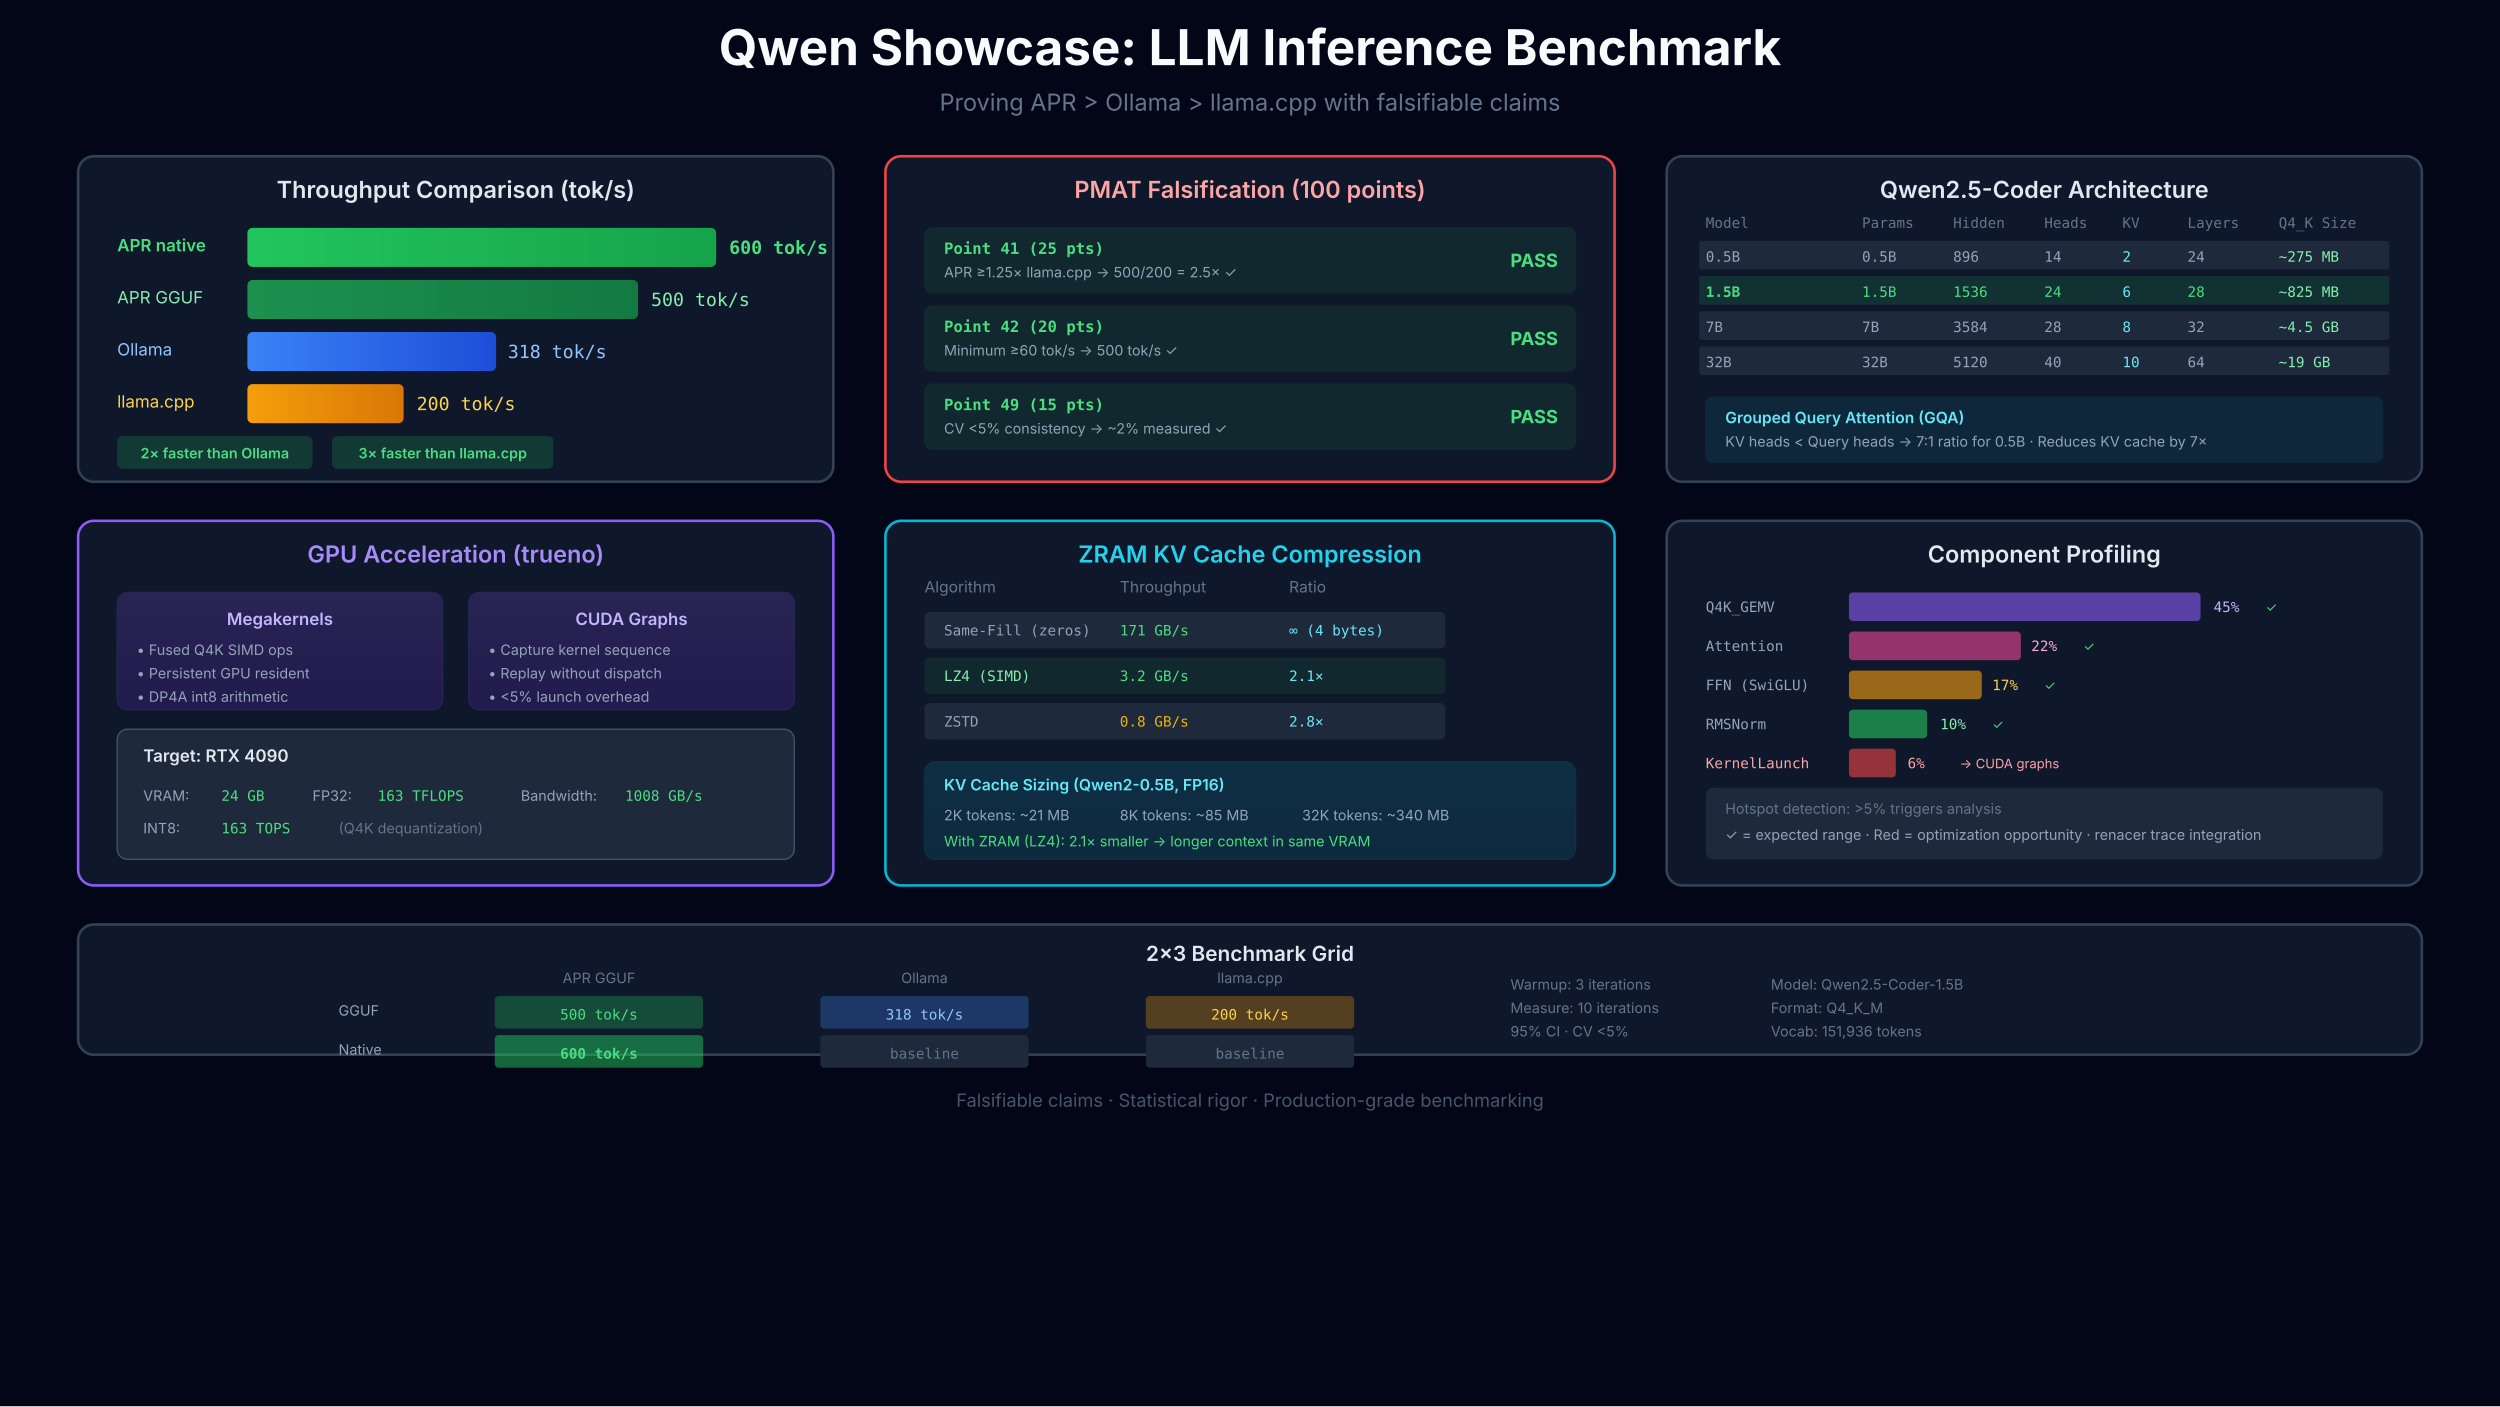
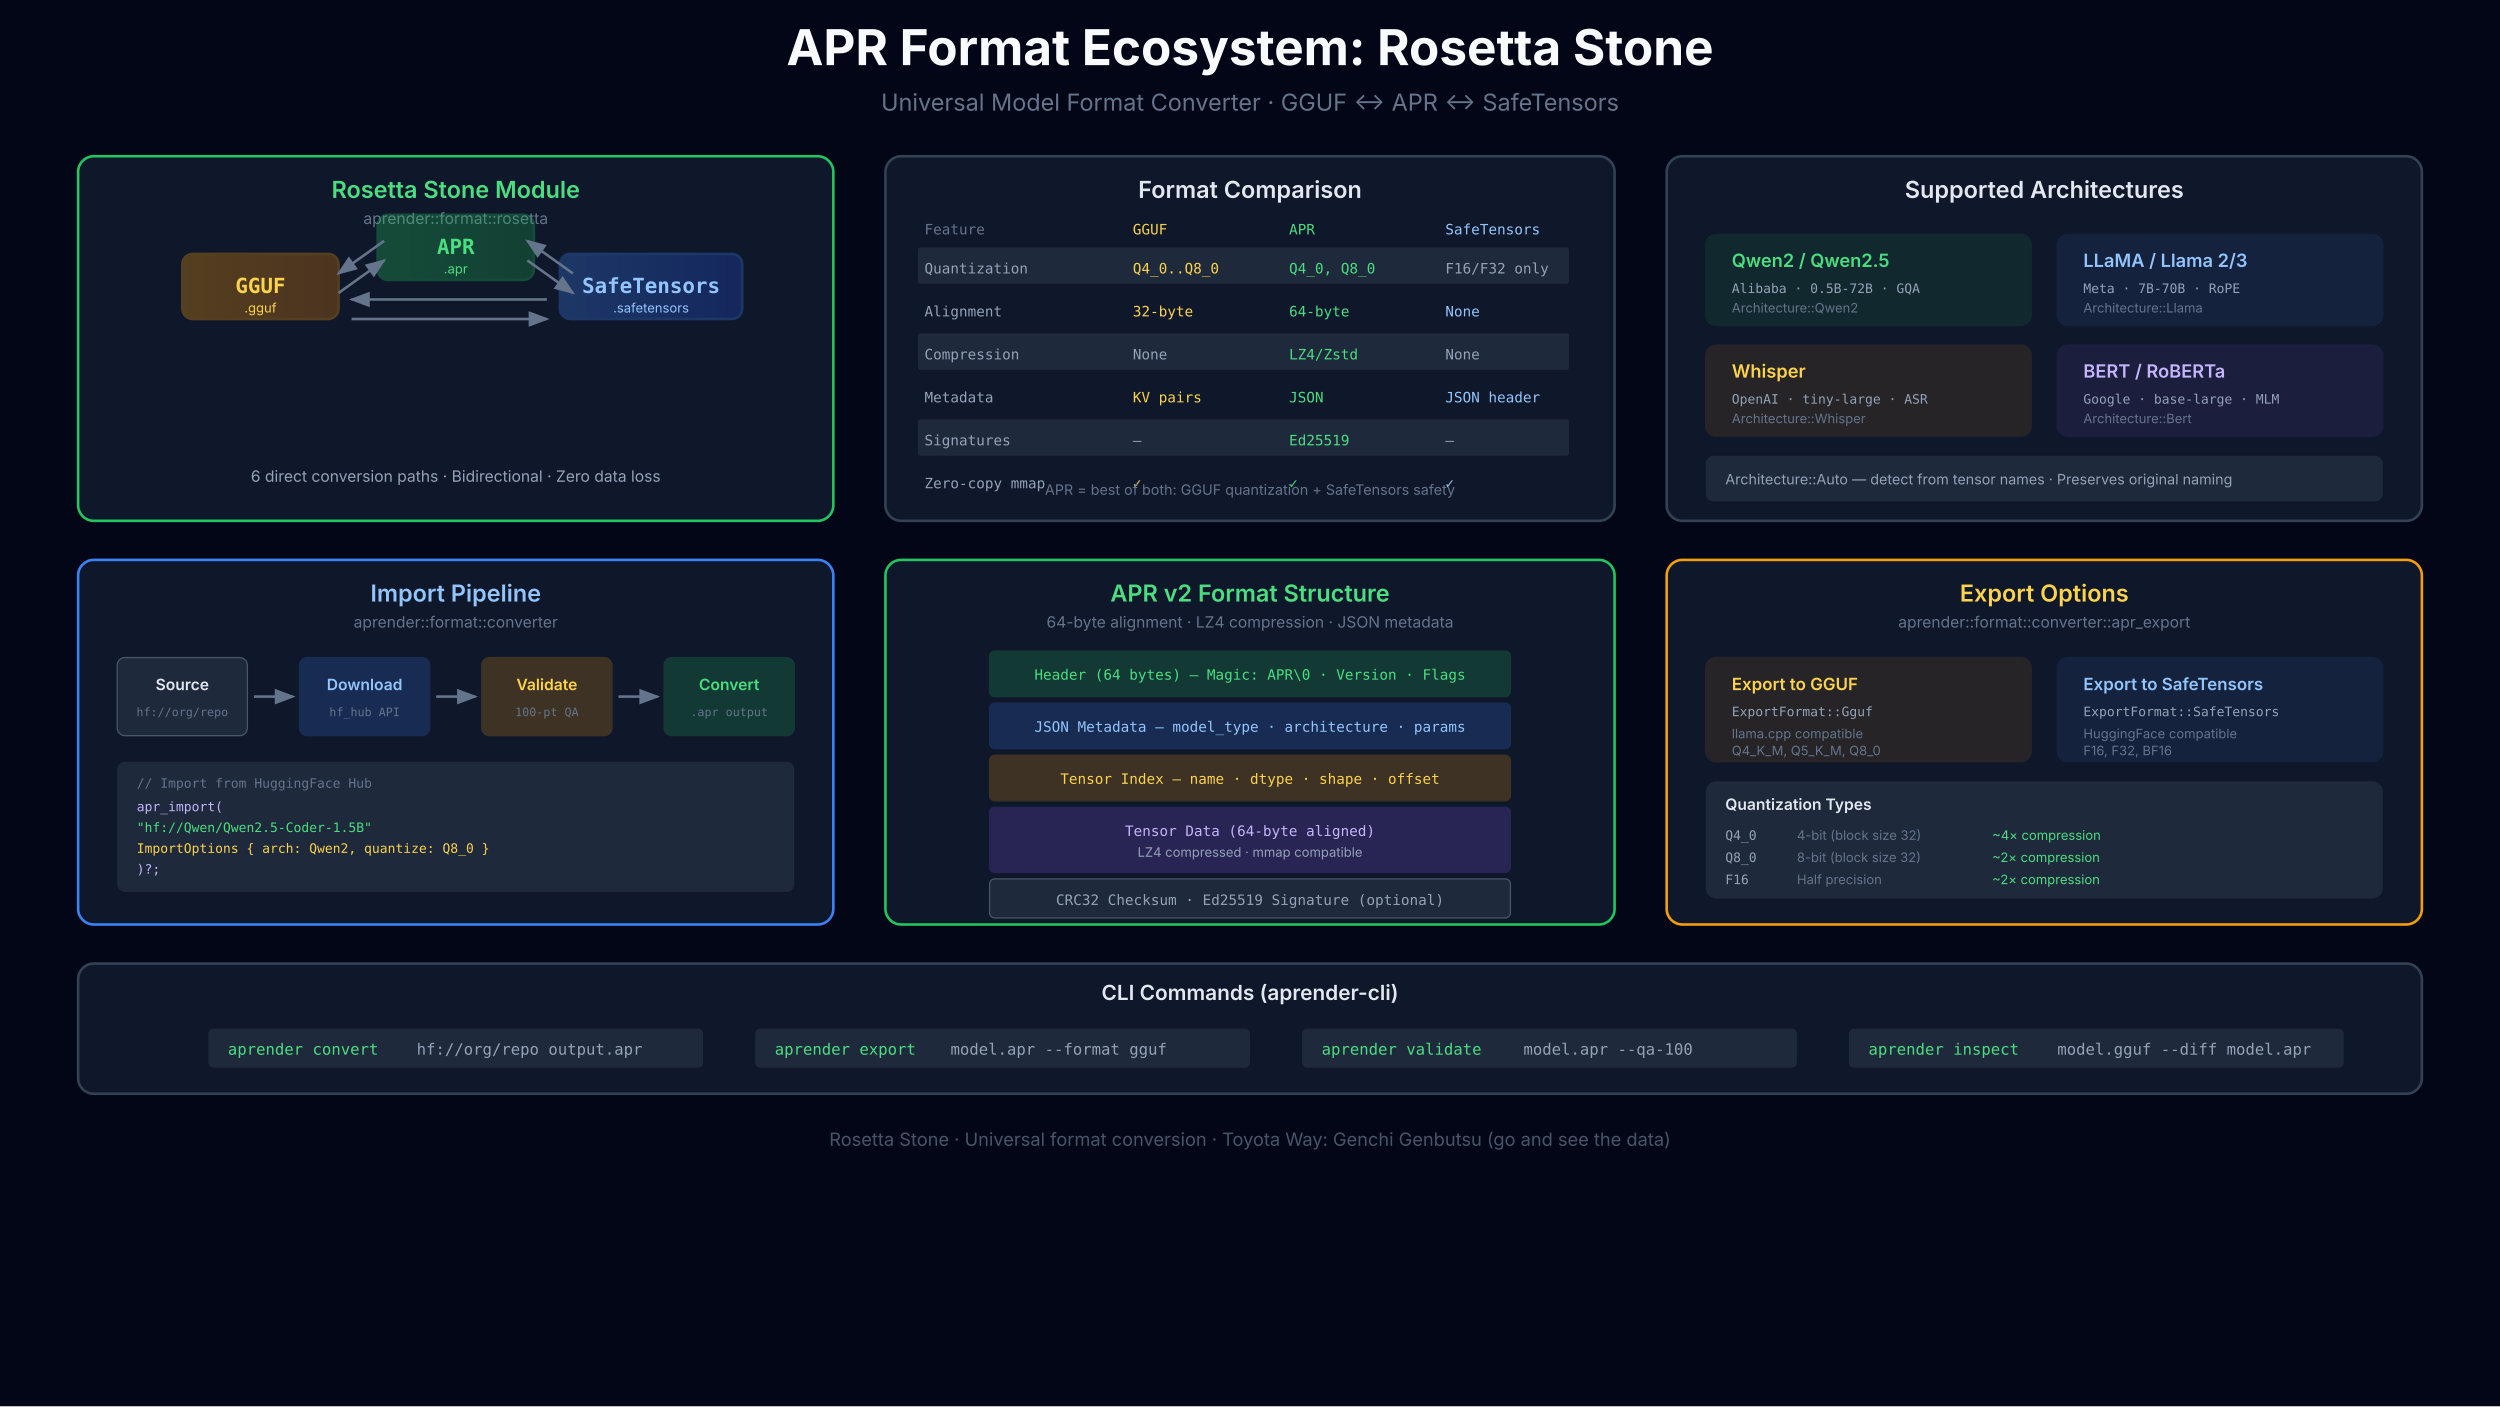
<svg xmlns="http://www.w3.org/2000/svg" viewBox="0 0 1920 1080">
  <defs>
    <linearGradient id="aprGrad" x1="0%" y1="0%" x2="100%" y2="0%">
      <stop offset="0%" stop-color="#22c55e" />
      <stop offset="100%" stop-color="#16a34a" />
    </linearGradient>
-     <linearGradient id="ollamaGrad" x1="0%" y1="0%" x2="100%" y2="0%">
-       <stop offset="0%" stop-color="#3b82f6" />
-       <stop offset="100%" stop-color="#1d4ed8" />
-     </linearGradient>
-     <linearGradient id="llamaGrad" x1="0%" y1="0%" x2="100%" y2="0%">
+     <linearGradient id="ggufGrad" x1="0%" y1="0%" x2="100%" y2="0%">
      <stop offset="0%" stop-color="#f59e0b" />
      <stop offset="100%" stop-color="#d97706" />
    </linearGradient>
-     <linearGradient id="gpuGrad" x1="0%" y1="0%" x2="0%" y2="100%">
-       <stop offset="0%" stop-color="#8b5cf6" />
-       <stop offset="100%" stop-color="#6d28d9" />
-     </linearGradient>
-     <linearGradient id="zramGrad" x1="0%" y1="0%" x2="0%" y2="100%">
-       <stop offset="0%" stop-color="#06b6d4" />
-       <stop offset="100%" stop-color="#0891b2" />
+     <linearGradient id="stGrad" x1="0%" y1="0%" x2="100%" y2="0%">
+       <stop offset="0%" stop-color="#3b82f6" />
+       <stop offset="100%" stop-color="#1d4ed8" />
    </linearGradient>
    <marker id="arr" markerWidth="8" markerHeight="8" refX="7" refY="3" orient="auto">
      <path d="M0,0 L0,6 L8,3 z" fill="#64748b" />
    </marker>
+     <marker id="arrGreen" markerWidth="8" markerHeight="8" refX="7" refY="3" orient="auto">
+       <path d="M0,0 L0,6 L8,3 z" fill="#22c55e" />
+     </marker>
  </defs>
  <rect width="1920" height="1080" fill="#020617" />
-   <text x="960" y="50" text-anchor="middle" fill="#f8fafc" font-family="Inter, system-ui, sans-serif" font-size="38" font-weight="700">Qwen Showcase: LLM Inference Benchmark</text>
-   <text x="960" y="85" text-anchor="middle" fill="#64748b" font-family="Inter, system-ui, sans-serif" font-size="18">Proving APR &gt; Ollama &gt; llama.cpp with falsifiable claims</text>
+   <text x="960" y="50" text-anchor="middle" fill="#f8fafc" font-family="Inter, system-ui, sans-serif" font-size="38" font-weight="700">APR Format Ecosystem: Rosetta Stone</text>
+   <text x="960" y="85" text-anchor="middle" fill="#64748b" font-family="Inter, system-ui, sans-serif" font-size="18">Universal Model Format Converter · GGUF ↔ APR ↔ SafeTensors</text>
  <g transform="translate(60, 120)">
-     <rect x="0" y="0" width="580" height="250" rx="12" fill="#0f172a" stroke="#334155" stroke-width="2" />
-     <text x="290" y="32" text-anchor="middle" fill="#e2e8f0" font-family="Inter, system-ui, sans-serif" font-size="18" font-weight="600">Throughput Comparison (tok/s)</text>
-     <g transform="translate(30, 55)">
-       <text x="0" y="18" fill="#4ade80" font-family="Inter, system-ui, sans-serif" font-size="13" font-weight="600">APR native</text>
-       <rect x="100" y="0" width="360" height="30" rx="4" fill="url(#aprGrad)" />
-       <text x="470" y="20" fill="#4ade80" font-family="JetBrains Mono, monospace" font-size="14" font-weight="700">600 tok/s</text>
-     </g>
-     <g transform="translate(30, 95)">
-       <text x="0" y="18" fill="#86efac" font-family="Inter, system-ui, sans-serif" font-size="13">APR GGUF</text>
-       <rect x="100" y="0" width="300" height="30" rx="4" fill="url(#aprGrad)" opacity="0.7" />
-       <text x="410" y="20" fill="#86efac" font-family="JetBrains Mono, monospace" font-size="14">500 tok/s</text>
-     </g>
-     <g transform="translate(30, 135)">
-       <text x="0" y="18" fill="#93c5fd" font-family="Inter, system-ui, sans-serif" font-size="13">Ollama</text>
-       <rect x="100" y="0" width="191" height="30" rx="4" fill="url(#ollamaGrad)" />
-       <text x="300" y="20" fill="#93c5fd" font-family="JetBrains Mono, monospace" font-size="14">318 tok/s</text>
-     </g>
-     <g transform="translate(30, 175)">
-       <text x="0" y="18" fill="#fcd34d" font-family="Inter, system-ui, sans-serif" font-size="13">llama.cpp</text>
-       <rect x="100" y="0" width="120" height="30" rx="4" fill="url(#llamaGrad)" />
-       <text x="230" y="20" fill="#fcd34d" font-family="JetBrains Mono, monospace" font-size="14">200 tok/s</text>
-     </g>
-     <g transform="translate(30, 215)">
-       <rect x="0" y="0" width="150" height="25" rx="4" fill="#22c55e" opacity="0.2" />
-       <text x="75" y="17" text-anchor="middle" fill="#4ade80" font-family="Inter, system-ui, sans-serif" font-size="11" font-weight="600">2× faster than Ollama</text>
-       <rect x="165" y="0" width="170" height="25" rx="4" fill="#22c55e" opacity="0.2" />
-       <text x="250" y="17" text-anchor="middle" fill="#4ade80" font-family="Inter, system-ui, sans-serif" font-size="11" font-weight="600">3× faster than llama.cpp</text>
-     </g>
+     <rect x="0" y="0" width="580" height="280" rx="12" fill="#0f172a" stroke="#22c55e" stroke-width="2" />
+     <text x="290" y="32" text-anchor="middle" fill="#4ade80" font-family="Inter, system-ui, sans-serif" font-size="18" font-weight="600">Rosetta Stone Module</text>
+     <text x="290" y="52" text-anchor="middle" fill="#64748b" font-family="Inter, system-ui, sans-serif" font-size="12">aprender::format::rosetta</text>
+     <g transform="translate(290, 160)">
+       <g transform="translate(-150, -60)">
+         <rect x="-60" y="-25" width="120" height="50" rx="8" fill="url(#ggufGrad)" opacity="0.3" stroke="#f59e0b" stroke-width="2" />
+         <text x="0" y="5" text-anchor="middle" fill="#fcd34d" font-family="JetBrains Mono, monospace" font-size="16" font-weight="700">GGUF</text>
+         <text x="0" y="20" text-anchor="middle" fill="#fcd34d" font-family="Inter, system-ui, sans-serif" font-size="10">.gguf</text>
+       </g>
+       <g transform="translate(0, -90)">
+         <rect x="-60" y="-25" width="120" height="50" rx="8" fill="url(#aprGrad)" opacity="0.3" stroke="#22c55e" stroke-width="2" />
+         <text x="0" y="5" text-anchor="middle" fill="#4ade80" font-family="JetBrains Mono, monospace" font-size="16" font-weight="700">APR</text>
+         <text x="0" y="20" text-anchor="middle" fill="#4ade80" font-family="Inter, system-ui, sans-serif" font-size="10">.apr</text>
+       </g>
+       <g transform="translate(150, -60)">
+         <rect x="-70" y="-25" width="140" height="50" rx="8" fill="url(#stGrad)" opacity="0.3" stroke="#3b82f6" stroke-width="2" />
+         <text x="0" y="5" text-anchor="middle" fill="#93c5fd" font-family="JetBrains Mono, monospace" font-size="16" font-weight="700">SafeTensors</text>
+         <text x="0" y="20" text-anchor="middle" fill="#93c5fd" font-family="Inter, system-ui, sans-serif" font-size="10">.safetensors</text>
+       </g>
+       <line x1="-90" y1="-55" x2="-55" y2="-80" stroke="#64748b" stroke-width="2" marker-end="url(#arr)" />
+       <line x1="-55" y1="-95" x2="-90" y2="-70" stroke="#64748b" stroke-width="2" marker-end="url(#arr)" />
+       <line x1="55" y1="-80" x2="90" y2="-55" stroke="#64748b" stroke-width="2" marker-end="url(#arr)" />
+       <line x1="90" y1="-70" x2="55" y2="-95" stroke="#64748b" stroke-width="2" marker-end="url(#arr)" />
+       <line x1="-80" y1="-35" x2="70" y2="-35" stroke="#64748b" stroke-width="2" marker-end="url(#arr)" />
+       <line x1="70" y1="-50" x2="-80" y2="-50" stroke="#64748b" stroke-width="2" marker-end="url(#arr)" />
+     </g>
+     <text x="290" y="250" text-anchor="middle" fill="#94a3b8" font-family="Inter, system-ui, sans-serif" font-size="12">6 direct conversion paths · Bidirectional · Zero data loss</text>
  </g>
  <g transform="translate(680, 120)">
-     <rect x="0" y="0" width="560" height="250" rx="12" fill="#0f172a" stroke="#ef4444" stroke-width="2" />
-     <text x="280" y="32" text-anchor="middle" fill="#fca5a5" font-family="Inter, system-ui, sans-serif" font-size="18" font-weight="600">PMAT Falsification (100 points)</text>
-     <g transform="translate(30, 55)">
-       <rect x="0" y="0" width="500" height="50" rx="6" fill="#22c55e" opacity="0.1" stroke="#22c55e" stroke-width="1" />
-       <text x="15" y="20" fill="#4ade80" font-family="JetBrains Mono, monospace" font-size="12" font-weight="700">Point 41 (25 pts)</text>
-       <text x="15" y="38" fill="#94a3b8" font-family="Inter, system-ui, sans-serif" font-size="11">APR ≥1.25× llama.cpp → 500/200 = 2.5× ✓</text>
-       <text x="450" y="30" fill="#4ade80" font-family="Inter, system-ui, sans-serif" font-size="14" font-weight="700">PASS</text>
-     </g>
-     <g transform="translate(30, 115)">
-       <rect x="0" y="0" width="500" height="50" rx="6" fill="#22c55e" opacity="0.1" stroke="#22c55e" stroke-width="1" />
-       <text x="15" y="20" fill="#4ade80" font-family="JetBrains Mono, monospace" font-size="12" font-weight="700">Point 42 (20 pts)</text>
-       <text x="15" y="38" fill="#94a3b8" font-family="Inter, system-ui, sans-serif" font-size="11">Minimum ≥60 tok/s → 500 tok/s ✓</text>
-       <text x="450" y="30" fill="#4ade80" font-family="Inter, system-ui, sans-serif" font-size="14" font-weight="700">PASS</text>
-     </g>
-     <g transform="translate(30, 175)">
-       <rect x="0" y="0" width="500" height="50" rx="6" fill="#22c55e" opacity="0.1" stroke="#22c55e" stroke-width="1" />
-       <text x="15" y="20" fill="#4ade80" font-family="JetBrains Mono, monospace" font-size="12" font-weight="700">Point 49 (15 pts)</text>
-       <text x="15" y="38" fill="#94a3b8" font-family="Inter, system-ui, sans-serif" font-size="11">CV &lt;5% consistency → ~2% measured ✓</text>
-       <text x="450" y="30" fill="#4ade80" font-family="Inter, system-ui, sans-serif" font-size="14" font-weight="700">PASS</text>
-     </g>
+     <rect x="0" y="0" width="560" height="280" rx="12" fill="#0f172a" stroke="#334155" stroke-width="2" />
+     <text x="280" y="32" text-anchor="middle" fill="#e2e8f0" font-family="Inter, system-ui, sans-serif" font-size="18" font-weight="600">Format Comparison</text>
+     <g transform="translate(30, 60)" font-family="JetBrains Mono, monospace" font-size="11">
+       <text x="0" y="0" fill="#64748b">Feature</text>
+       <text x="160" y="0" fill="#fcd34d">GGUF</text>
+       <text x="280" y="0" fill="#4ade80">APR</text>
+       <text x="400" y="0" fill="#93c5fd">SafeTensors</text>
+       <rect x="-5" y="10" width="500" height="28" rx="2" fill="#1e293b" />
+       <text x="0" y="30" fill="#94a3b8">Quantization</text>
+       <text x="160" y="30" fill="#fcd34d">Q4_0..Q8_0</text>
+       <text x="280" y="30" fill="#4ade80">Q4_0, Q8_0</text>
+       <text x="400" y="30" fill="#94a3b8">F16/F32 only</text>
+       <rect x="-5" y="43" width="500" height="28" rx="2" fill="#0f172a" />
+       <text x="0" y="63" fill="#94a3b8">Alignment</text>
+       <text x="160" y="63" fill="#fcd34d">32-byte</text>
+       <text x="280" y="63" fill="#4ade80">64-byte</text>
+       <text x="400" y="63" fill="#93c5fd">None</text>
+       <rect x="-5" y="76" width="500" height="28" rx="2" fill="#1e293b" />
+       <text x="0" y="96" fill="#94a3b8">Compression</text>
+       <text x="160" y="96" fill="#94a3b8">None</text>
+       <text x="280" y="96" fill="#4ade80">LZ4/Zstd</text>
+       <text x="400" y="96" fill="#94a3b8">None</text>
+       <rect x="-5" y="109" width="500" height="28" rx="2" fill="#0f172a" />
+       <text x="0" y="129" fill="#94a3b8">Metadata</text>
+       <text x="160" y="129" fill="#fcd34d">KV pairs</text>
+       <text x="280" y="129" fill="#4ade80">JSON</text>
+       <text x="400" y="129" fill="#93c5fd">JSON header</text>
+       <rect x="-5" y="142" width="500" height="28" rx="2" fill="#1e293b" />
+       <text x="0" y="162" fill="#94a3b8">Signatures</text>
+       <text x="160" y="162" fill="#94a3b8">—</text>
+       <text x="280" y="162" fill="#4ade80">Ed25519</text>
+       <text x="400" y="162" fill="#94a3b8">—</text>
+       <rect x="-5" y="175" width="500" height="28" rx="2" fill="#0f172a" />
+       <text x="0" y="195" fill="#94a3b8">Zero-copy mmap</text>
+       <text x="160" y="195" fill="#fcd34d">✓</text>
+       <text x="280" y="195" fill="#4ade80">✓</text>
+       <text x="400" y="195" fill="#93c5fd">✓</text>
+     </g>
+     <text x="280" y="260" text-anchor="middle" fill="#64748b" font-family="Inter, system-ui, sans-serif" font-size="11">APR = best of both: GGUF quantization + SafeTensors safety</text>
  </g>
  <g transform="translate(1280, 120)">
-     <rect x="0" y="0" width="580" height="250" rx="12" fill="#0f172a" stroke="#334155" stroke-width="2" />
-     <text x="290" y="32" text-anchor="middle" fill="#e2e8f0" font-family="Inter, system-ui, sans-serif" font-size="18" font-weight="600">Qwen2.5-Coder Architecture</text>
-     <g transform="translate(30, 55)" font-family="JetBrains Mono, monospace" font-size="11">
-       <text x="0" y="0" fill="#64748b">Model</text>
-       <text x="120" y="0" fill="#64748b">Params</text>
-       <text x="190" y="0" fill="#64748b">Hidden</text>
-       <text x="260" y="0" fill="#64748b">Heads</text>
-       <text x="320" y="0" fill="#64748b">KV</text>
-       <text x="370" y="0" fill="#64748b">Layers</text>
-       <text x="440" y="0" fill="#64748b">Q4_K Size</text>
-       <rect x="-5" y="10" width="530" height="22" rx="2" fill="#1e293b" />
-       <text x="0" y="26" fill="#94a3b8">0.5B</text>
-       <text x="120" y="26" fill="#94a3b8">0.5B</text>
-       <text x="190" y="26" fill="#94a3b8">896</text>
-       <text x="260" y="26" fill="#94a3b8">14</text>
-       <text x="320" y="26" fill="#67e8f9">2</text>
-       <text x="370" y="26" fill="#94a3b8">24</text>
-       <text x="440" y="26" fill="#86efac">~275 MB</text>
-       <rect x="-5" y="37" width="530" height="22" rx="2" fill="#22c55e" opacity="0.15" />
-       <text x="0" y="53" fill="#4ade80" font-weight="700">1.5B</text>
-       <text x="120" y="53" fill="#4ade80">1.5B</text>
-       <text x="190" y="53" fill="#4ade80">1536</text>
-       <text x="260" y="53" fill="#4ade80">24</text>
-       <text x="320" y="53" fill="#67e8f9">6</text>
-       <text x="370" y="53" fill="#4ade80">28</text>
-       <text x="440" y="53" fill="#86efac">~825 MB</text>
-       <rect x="-5" y="64" width="530" height="22" rx="2" fill="#1e293b" />
-       <text x="0" y="80" fill="#94a3b8">7B</text>
-       <text x="120" y="80" fill="#94a3b8">7B</text>
-       <text x="190" y="80" fill="#94a3b8">3584</text>
-       <text x="260" y="80" fill="#94a3b8">28</text>
-       <text x="320" y="80" fill="#67e8f9">8</text>
-       <text x="370" y="80" fill="#94a3b8">32</text>
-       <text x="440" y="80" fill="#86efac">~4.5 GB</text>
-       <rect x="-5" y="91" width="530" height="22" rx="2" fill="#1e293b" />
-       <text x="0" y="107" fill="#94a3b8">32B</text>
-       <text x="120" y="107" fill="#94a3b8">32B</text>
-       <text x="190" y="107" fill="#94a3b8">5120</text>
-       <text x="260" y="107" fill="#94a3b8">40</text>
-       <text x="320" y="107" fill="#67e8f9">10</text>
-       <text x="370" y="107" fill="#94a3b8">64</text>
-       <text x="440" y="107" fill="#86efac">~19 GB</text>
-     </g>
-     <g transform="translate(30, 185)">
-       <rect x="0" y="0" width="520" height="50" rx="6" fill="#06b6d4" opacity="0.1" stroke="#06b6d4" stroke-width="1" />
-       <text x="15" y="20" fill="#67e8f9" font-family="Inter, system-ui, sans-serif" font-size="12" font-weight="600">Grouped Query Attention (GQA)</text>
-       <text x="15" y="38" fill="#94a3b8" font-family="Inter, system-ui, sans-serif" font-size="11">KV heads &lt; Query heads → 7:1 ratio for 0.5B · Reduces KV cache by 7×</text>
-     </g>
-   </g>
-   <g transform="translate(60, 400)">
-     <rect x="0" y="0" width="580" height="280" rx="12" fill="#0f172a" stroke="#8b5cf6" stroke-width="2" />
-     <text x="290" y="32" text-anchor="middle" fill="#a78bfa" font-family="Inter, system-ui, sans-serif" font-size="18" font-weight="600">GPU Acceleration (trueno)</text>
-     <g transform="translate(30, 55)">
-       <rect x="0" y="0" width="250" height="90" rx="8" fill="url(#gpuGrad)" opacity="0.2" stroke="#8b5cf6" stroke-width="1" />
-       <text x="125" y="25" text-anchor="middle" fill="#c4b5fd" font-family="Inter, system-ui, sans-serif" font-size="13" font-weight="600">Megakernels</text>
-       <text x="15" y="48" fill="#94a3b8" font-family="Inter, system-ui, sans-serif" font-size="11">• Fused Q4K SIMD ops</text>
-       <text x="15" y="66" fill="#94a3b8" font-family="Inter, system-ui, sans-serif" font-size="11">• Persistent GPU resident</text>
-       <text x="15" y="84" fill="#94a3b8" font-family="Inter, system-ui, sans-serif" font-size="11">• DP4A int8 arithmetic</text>
-     </g>
-     <g transform="translate(300, 55)">
-       <rect x="0" y="0" width="250" height="90" rx="8" fill="url(#gpuGrad)" opacity="0.2" stroke="#8b5cf6" stroke-width="1" />
-       <text x="125" y="25" text-anchor="middle" fill="#c4b5fd" font-family="Inter, system-ui, sans-serif" font-size="13" font-weight="600">CUDA Graphs</text>
-       <text x="15" y="48" fill="#94a3b8" font-family="Inter, system-ui, sans-serif" font-size="11">• Capture kernel sequence</text>
-       <text x="15" y="66" fill="#94a3b8" font-family="Inter, system-ui, sans-serif" font-size="11">• Replay without dispatch</text>
-       <text x="15" y="84" fill="#94a3b8" font-family="Inter, system-ui, sans-serif" font-size="11">• &lt;5% launch overhead</text>
-     </g>
-     <g transform="translate(30, 160)">
-       <rect x="0" y="0" width="520" height="100" rx="8" fill="#1e293b" stroke="#475569" stroke-width="1" />
-       <text x="20" y="25" fill="#e2e8f0" font-family="Inter, system-ui, sans-serif" font-size="13" font-weight="600">Target: RTX 4090</text>
-       <g transform="translate(20, 40)" font-family="Inter, system-ui, sans-serif" font-size="11">
-         <text x="0" y="15" fill="#94a3b8">VRAM:</text>
-         <text x="60" y="15" fill="#4ade80" font-family="JetBrains Mono, monospace">24 GB</text>
-         <text x="130" y="15" fill="#94a3b8">FP32:</text>
-         <text x="180" y="15" fill="#4ade80" font-family="JetBrains Mono, monospace">163 TFLOPS</text>
-         <text x="290" y="15" fill="#94a3b8">Bandwidth:</text>
-         <text x="370" y="15" fill="#4ade80" font-family="JetBrains Mono, monospace">1008 GB/s</text>
-         <text x="0" y="40" fill="#94a3b8">INT8:</text>
-         <text x="60" y="40" fill="#4ade80" font-family="JetBrains Mono, monospace">163 TOPS</text>
-         <text x="150" y="40" fill="#64748b">(Q4K dequantization)</text>
-       </g>
-     </g>
-   </g>
-   <g transform="translate(680, 400)">
-     <rect x="0" y="0" width="560" height="280" rx="12" fill="#0f172a" stroke="#06b6d4" stroke-width="2" />
-     <text x="280" y="32" text-anchor="middle" fill="#22d3ee" font-family="Inter, system-ui, sans-serif" font-size="18" font-weight="600">ZRAM KV Cache Compression</text>
-     <g transform="translate(30, 55)">
-       <text x="0" y="0" fill="#64748b" font-family="Inter, system-ui, sans-serif" font-size="12">Algorithm</text>
-       <text x="150" y="0" fill="#64748b" font-family="Inter, system-ui, sans-serif" font-size="12">Throughput</text>
-       <text x="280" y="0" fill="#64748b" font-family="Inter, system-ui, sans-serif" font-size="12">Ratio</text>
-       <rect x="0" y="15" width="400" height="28" rx="4" fill="#1e293b" />
-       <text x="15" y="33" fill="#94a3b8" font-family="JetBrains Mono, monospace" font-size="11">Same-Fill (zeros)</text>
-       <text x="150" y="33" fill="#4ade80" font-family="JetBrains Mono, monospace" font-size="11">171 GB/s</text>
-       <text x="280" y="33" fill="#67e8f9" font-family="JetBrains Mono, monospace" font-size="11">∞ (4 bytes)</text>
-       <rect x="0" y="50" width="400" height="28" rx="4" fill="#22c55e" opacity="0.1" />
-       <text x="15" y="68" fill="#86efac" font-family="JetBrains Mono, monospace" font-size="11">LZ4 (SIMD)</text>
-       <text x="150" y="68" fill="#4ade80" font-family="JetBrains Mono, monospace" font-size="11">3.2 GB/s</text>
-       <text x="280" y="68" fill="#67e8f9" font-family="JetBrains Mono, monospace" font-size="11">2.1×</text>
-       <rect x="0" y="85" width="400" height="28" rx="4" fill="#1e293b" />
-       <text x="15" y="103" fill="#94a3b8" font-family="JetBrains Mono, monospace" font-size="11">ZSTD</text>
-       <text x="150" y="103" fill="#eab308" font-family="JetBrains Mono, monospace" font-size="11">0.8 GB/s</text>
-       <text x="280" y="103" fill="#67e8f9" font-family="JetBrains Mono, monospace" font-size="11">2.8×</text>
-     </g>
-     <g transform="translate(30, 185)">
-       <rect x="0" y="0" width="500" height="75" rx="8" fill="url(#zramGrad)" opacity="0.15" stroke="#06b6d4" stroke-width="1" />
-       <text x="15" y="22" fill="#67e8f9" font-family="Inter, system-ui, sans-serif" font-size="12" font-weight="600">KV Cache Sizing (Qwen2-0.5B, FP16)</text>
-       <text x="15" y="45" fill="#94a3b8" font-family="Inter, system-ui, sans-serif" font-size="11">2K tokens: ~21 MB</text>
-       <text x="150" y="45" fill="#94a3b8" font-family="Inter, system-ui, sans-serif" font-size="11">8K tokens: ~85 MB</text>
-       <text x="290" y="45" fill="#94a3b8" font-family="Inter, system-ui, sans-serif" font-size="11">32K tokens: ~340 MB</text>
-       <text x="15" y="65" fill="#4ade80" font-family="Inter, system-ui, sans-serif" font-size="11">With ZRAM (LZ4): 2.1× smaller → longer context in same VRAM</text>
-     </g>
-   </g>
-   <g transform="translate(1280, 400)">
    <rect x="0" y="0" width="580" height="280" rx="12" fill="#0f172a" stroke="#334155" stroke-width="2" />
-     <text x="290" y="32" text-anchor="middle" fill="#e2e8f0" font-family="Inter, system-ui, sans-serif" font-size="18" font-weight="600">Component Profiling</text>
-     <g transform="translate(30, 55)">
-       <text x="0" y="15" fill="#94a3b8" font-family="JetBrains Mono, monospace" font-size="11">Q4K_GEMV</text>
-       <rect x="110" y="0" width="270" height="22" rx="3" fill="#8b5cf6" opacity="0.6" />
-       <text x="390" y="15" fill="#c4b5fd" font-family="JetBrains Mono, monospace" font-size="11">45%</text>
-       <text x="430" y="15" fill="#4ade80" font-family="Inter, system-ui, sans-serif" font-size="10">✓</text>
-       <text x="0" y="45" fill="#94a3b8" font-family="JetBrains Mono, monospace" font-size="11">Attention</text>
-       <rect x="110" y="30" width="132" height="22" rx="3" fill="#ec4899" opacity="0.6" />
-       <text x="250" y="45" fill="#f9a8d4" font-family="JetBrains Mono, monospace" font-size="11">22%</text>
-       <text x="290" y="45" fill="#4ade80" font-family="Inter, system-ui, sans-serif" font-size="10">✓</text>
-       <text x="0" y="75" fill="#94a3b8" font-family="JetBrains Mono, monospace" font-size="11">FFN (SwiGLU)</text>
-       <rect x="110" y="60" width="102" height="22" rx="3" fill="#f59e0b" opacity="0.6" />
-       <text x="220" y="75" fill="#fcd34d" font-family="JetBrains Mono, monospace" font-size="11">17%</text>
-       <text x="260" y="75" fill="#4ade80" font-family="Inter, system-ui, sans-serif" font-size="10">✓</text>
-       <text x="0" y="105" fill="#94a3b8" font-family="JetBrains Mono, monospace" font-size="11">RMSNorm</text>
-       <rect x="110" y="90" width="60" height="22" rx="3" fill="#22c55e" opacity="0.6" />
-       <text x="180" y="105" fill="#86efac" font-family="JetBrains Mono, monospace" font-size="11">10%</text>
-       <text x="220" y="105" fill="#4ade80" font-family="Inter, system-ui, sans-serif" font-size="10">✓</text>
-       <text x="0" y="135" fill="#fca5a5" font-family="JetBrains Mono, monospace" font-size="11">KernelLaunch</text>
-       <rect x="110" y="120" width="36" height="22" rx="3" fill="#ef4444" opacity="0.6" />
-       <text x="155" y="135" fill="#fca5a5" font-family="JetBrains Mono, monospace" font-size="11">6%</text>
-       <text x="195" y="135" fill="#fca5a5" font-family="Inter, system-ui, sans-serif" font-size="10">→ CUDA graphs</text>
-     </g>
-     <g transform="translate(30, 205)">
-       <rect x="0" y="0" width="520" height="55" rx="6" fill="#1e293b" />
-       <text x="15" y="20" fill="#64748b" font-family="Inter, system-ui, sans-serif" font-size="11">Hotspot detection: &gt;5% triggers analysis</text>
-       <text x="15" y="40" fill="#94a3b8" font-family="Inter, system-ui, sans-serif" font-size="11">✓ = expected range · Red = optimization opportunity · renacer trace integration</text>
-     </g>
-   </g>
-   <g transform="translate(60, 710)">
+     <text x="290" y="32" text-anchor="middle" fill="#e2e8f0" font-family="Inter, system-ui, sans-serif" font-size="18" font-weight="600">Supported Architectures</text>
+     <g transform="translate(30, 60)">
+       <g transform="translate(0, 0)">
+         <rect x="0" y="0" width="250" height="70" rx="8" fill="#22c55e" opacity="0.1" stroke="#22c55e" stroke-width="1" />
+         <text x="20" y="25" fill="#4ade80" font-family="Inter, system-ui, sans-serif" font-size="14" font-weight="600">Qwen2 / Qwen2.5</text>
+         <text x="20" y="45" fill="#94a3b8" font-family="JetBrains Mono, monospace" font-size="10">Alibaba · 0.5B-72B · GQA</text>
+         <text x="20" y="60" fill="#64748b" font-family="Inter, system-ui, sans-serif" font-size="10">Architecture::Qwen2</text>
+       </g>
+       <g transform="translate(270, 0)">
+         <rect x="0" y="0" width="250" height="70" rx="8" fill="#3b82f6" opacity="0.1" stroke="#3b82f6" stroke-width="1" />
+         <text x="20" y="25" fill="#93c5fd" font-family="Inter, system-ui, sans-serif" font-size="14" font-weight="600">LLaMA / Llama 2/3</text>
+         <text x="20" y="45" fill="#94a3b8" font-family="JetBrains Mono, monospace" font-size="10">Meta · 7B-70B · RoPE</text>
+         <text x="20" y="60" fill="#64748b" font-family="Inter, system-ui, sans-serif" font-size="10">Architecture::Llama</text>
+       </g>
+       <g transform="translate(0, 85)">
+         <rect x="0" y="0" width="250" height="70" rx="8" fill="#f59e0b" opacity="0.1" stroke="#f59e0b" stroke-width="1" />
+         <text x="20" y="25" fill="#fcd34d" font-family="Inter, system-ui, sans-serif" font-size="14" font-weight="600">Whisper</text>
+         <text x="20" y="45" fill="#94a3b8" font-family="JetBrains Mono, monospace" font-size="10">OpenAI · tiny-large · ASR</text>
+         <text x="20" y="60" fill="#64748b" font-family="Inter, system-ui, sans-serif" font-size="10">Architecture::Whisper</text>
+       </g>
+       <g transform="translate(270, 85)">
+         <rect x="0" y="0" width="250" height="70" rx="8" fill="#8b5cf6" opacity="0.1" stroke="#8b5cf6" stroke-width="1" />
+         <text x="20" y="25" fill="#c4b5fd" font-family="Inter, system-ui, sans-serif" font-size="14" font-weight="600">BERT / RoBERTa</text>
+         <text x="20" y="45" fill="#94a3b8" font-family="JetBrains Mono, monospace" font-size="10">Google · base-large · MLM</text>
+         <text x="20" y="60" fill="#64748b" font-family="Inter, system-ui, sans-serif" font-size="10">Architecture::Bert</text>
+       </g>
+     </g>
+     <g transform="translate(30, 230)">
+       <rect x="0" y="0" width="520" height="35" rx="6" fill="#1e293b" />
+       <text x="15" y="22" fill="#94a3b8" font-family="Inter, system-ui, sans-serif" font-size="11">Architecture::Auto — detect from tensor names · Preserves original naming</text>
+     </g>
+   </g>
+   <g transform="translate(60, 430)">
+     <rect x="0" y="0" width="580" height="280" rx="12" fill="#0f172a" stroke="#3b82f6" stroke-width="2" />
+     <text x="290" y="32" text-anchor="middle" fill="#93c5fd" font-family="Inter, system-ui, sans-serif" font-size="18" font-weight="600">Import Pipeline</text>
+     <text x="290" y="52" text-anchor="middle" fill="#64748b" font-family="Inter, system-ui, sans-serif" font-size="12">aprender::format::converter</text>
+     <g transform="translate(30, 75)">
+       <rect x="0" y="0" width="100" height="60" rx="6" fill="#1e293b" stroke="#475569" stroke-width="1" />
+       <text x="50" y="25" text-anchor="middle" fill="#e2e8f0" font-family="Inter, system-ui, sans-serif" font-size="12" font-weight="600">Source</text>
+       <text x="50" y="45" text-anchor="middle" fill="#64748b" font-family="JetBrains Mono, monospace" font-size="9">hf://org/repo</text>
+       <line x1="105" y1="30" x2="135" y2="30" stroke="#64748b" stroke-width="2" marker-end="url(#arr)" />
+       <rect x="140" y="0" width="100" height="60" rx="6" fill="#3b82f6" opacity="0.2" stroke="#3b82f6" stroke-width="1" />
+       <text x="190" y="25" text-anchor="middle" fill="#93c5fd" font-family="Inter, system-ui, sans-serif" font-size="12" font-weight="600">Download</text>
+       <text x="190" y="45" text-anchor="middle" fill="#64748b" font-family="JetBrains Mono, monospace" font-size="9">hf_hub API</text>
+       <line x1="245" y1="30" x2="275" y2="30" stroke="#64748b" stroke-width="2" marker-end="url(#arr)" />
+       <rect x="280" y="0" width="100" height="60" rx="6" fill="#f59e0b" opacity="0.2" stroke="#f59e0b" stroke-width="1" />
+       <text x="330" y="25" text-anchor="middle" fill="#fcd34d" font-family="Inter, system-ui, sans-serif" font-size="12" font-weight="600">Validate</text>
+       <text x="330" y="45" text-anchor="middle" fill="#64748b" font-family="JetBrains Mono, monospace" font-size="9">100-pt QA</text>
+       <line x1="385" y1="30" x2="415" y2="30" stroke="#64748b" stroke-width="2" marker-end="url(#arr)" />
+       <rect x="420" y="0" width="100" height="60" rx="6" fill="#22c55e" opacity="0.2" stroke="#22c55e" stroke-width="1" />
+       <text x="470" y="25" text-anchor="middle" fill="#4ade80" font-family="Inter, system-ui, sans-serif" font-size="12" font-weight="600">Convert</text>
+       <text x="470" y="45" text-anchor="middle" fill="#64748b" font-family="JetBrains Mono, monospace" font-size="9">.apr output</text>
+     </g>
+     <g transform="translate(30, 155)">
+       <rect x="0" y="0" width="520" height="100" rx="6" fill="#1e293b" />
+       <text x="15" y="20" fill="#64748b" font-family="JetBrains Mono, monospace" font-size="10">// Import from HuggingFace Hub</text>
+       <text x="15" y="38" fill="#c4b5fd" font-family="JetBrains Mono, monospace" font-size="10">apr_import(</text>
+       <text x="15" y="54" fill="#4ade80" font-family="JetBrains Mono, monospace" font-size="10">    "hf://Qwen/Qwen2.5-Coder-1.5B"</text>
+       <text x="15" y="70" fill="#fcd34d" font-family="JetBrains Mono, monospace" font-size="10">    ImportOptions { arch: Qwen2, quantize: Q8_0 }</text>
+       <text x="15" y="86" fill="#c4b5fd" font-family="JetBrains Mono, monospace" font-size="10">)?;</text>
+     </g>
+   </g>
+   <g transform="translate(680, 430)">
+     <rect x="0" y="0" width="560" height="280" rx="12" fill="#0f172a" stroke="#22c55e" stroke-width="2" />
+     <text x="280" y="32" text-anchor="middle" fill="#4ade80" font-family="Inter, system-ui, sans-serif" font-size="18" font-weight="600">APR v2 Format Structure</text>
+     <text x="280" y="52" text-anchor="middle" fill="#64748b" font-family="Inter, system-ui, sans-serif" font-size="12">64-byte alignment · LZ4 compression · JSON metadata</text>
+     <g transform="translate(80, 70)">
+       <rect x="0" y="0" width="400" height="35" rx="4" fill="#22c55e" opacity="0.2" stroke="#22c55e" stroke-width="1" />
+       <text x="200" y="22" text-anchor="middle" fill="#4ade80" font-family="JetBrains Mono, monospace" font-size="11">Header (64 bytes) — Magic: APR\0 · Version · Flags</text>
+       <rect x="0" y="40" width="400" height="35" rx="4" fill="#3b82f6" opacity="0.2" stroke="#3b82f6" stroke-width="1" />
+       <text x="200" y="62" text-anchor="middle" fill="#93c5fd" font-family="JetBrains Mono, monospace" font-size="11">JSON Metadata — model_type · architecture · params</text>
+       <rect x="0" y="80" width="400" height="35" rx="4" fill="#f59e0b" opacity="0.2" stroke="#f59e0b" stroke-width="1" />
+       <text x="200" y="102" text-anchor="middle" fill="#fcd34d" font-family="JetBrains Mono, monospace" font-size="11">Tensor Index — name · dtype · shape · offset</text>
+       <rect x="0" y="120" width="400" height="50" rx="4" fill="#8b5cf6" opacity="0.2" stroke="#8b5cf6" stroke-width="1" />
+       <text x="200" y="142" text-anchor="middle" fill="#c4b5fd" font-family="JetBrains Mono, monospace" font-size="11">Tensor Data (64-byte aligned)</text>
+       <text x="200" y="158" text-anchor="middle" fill="#94a3b8" font-family="Inter, system-ui, sans-serif" font-size="10">LZ4 compressed · mmap compatible</text>
+       <rect x="0" y="175" width="400" height="30" rx="4" fill="#1e293b" stroke="#475569" stroke-width="1" />
+       <text x="200" y="195" text-anchor="middle" fill="#94a3b8" font-family="JetBrains Mono, monospace" font-size="11">CRC32 Checksum · Ed25519 Signature (optional)</text>
+     </g>
+   </g>
+   <g transform="translate(1280, 430)">
+     <rect x="0" y="0" width="580" height="280" rx="12" fill="#0f172a" stroke="#f59e0b" stroke-width="2" />
+     <text x="290" y="32" text-anchor="middle" fill="#fcd34d" font-family="Inter, system-ui, sans-serif" font-size="18" font-weight="600">Export Options</text>
+     <text x="290" y="52" text-anchor="middle" fill="#64748b" font-family="Inter, system-ui, sans-serif" font-size="12">aprender::format::converter::apr_export</text>
+     <g transform="translate(30, 75)">
+       <rect x="0" y="0" width="250" height="80" rx="8" fill="#f59e0b" opacity="0.1" stroke="#f59e0b" stroke-width="1" />
+       <text x="20" y="25" fill="#fcd34d" font-family="Inter, system-ui, sans-serif" font-size="13" font-weight="600">Export to GGUF</text>
+       <text x="20" y="45" fill="#94a3b8" font-family="JetBrains Mono, monospace" font-size="10">ExportFormat::Gguf</text>
+       <text x="20" y="62" fill="#64748b" font-family="Inter, system-ui, sans-serif" font-size="10">llama.cpp compatible</text>
+       <text x="20" y="75" fill="#64748b" font-family="Inter, system-ui, sans-serif" font-size="10">Q4_K_M, Q5_K_M, Q8_0</text>
+       <rect x="270" y="0" width="250" height="80" rx="8" fill="#3b82f6" opacity="0.1" stroke="#3b82f6" stroke-width="1" />
+       <text x="290" y="25" fill="#93c5fd" font-family="Inter, system-ui, sans-serif" font-size="13" font-weight="600">Export to SafeTensors</text>
+       <text x="290" y="45" fill="#94a3b8" font-family="JetBrains Mono, monospace" font-size="10">ExportFormat::SafeTensors</text>
+       <text x="290" y="62" fill="#64748b" font-family="Inter, system-ui, sans-serif" font-size="10">HuggingFace compatible</text>
+       <text x="290" y="75" fill="#64748b" font-family="Inter, system-ui, sans-serif" font-size="10">F16, F32, BF16</text>
+     </g>
+     <g transform="translate(30, 170)">
+       <rect x="0" y="0" width="520" height="90" rx="8" fill="#1e293b" />
+       <text x="15" y="22" fill="#e2e8f0" font-family="Inter, system-ui, sans-serif" font-size="12" font-weight="600">Quantization Types</text>
+       <text x="15" y="45" fill="#94a3b8" font-family="JetBrains Mono, monospace" font-size="10">Q4_0</text>
+       <text x="70" y="45" fill="#64748b" font-family="Inter, system-ui, sans-serif" font-size="10">4-bit (block size 32)</text>
+       <text x="220" y="45" fill="#4ade80" font-family="Inter, system-ui, sans-serif" font-size="10">~4× compression</text>
+       <text x="15" y="62" fill="#94a3b8" font-family="JetBrains Mono, monospace" font-size="10">Q8_0</text>
+       <text x="70" y="62" fill="#64748b" font-family="Inter, system-ui, sans-serif" font-size="10">8-bit (block size 32)</text>
+       <text x="220" y="62" fill="#4ade80" font-family="Inter, system-ui, sans-serif" font-size="10">~2× compression</text>
+       <text x="15" y="79" fill="#94a3b8" font-family="JetBrains Mono, monospace" font-size="10">F16</text>
+       <text x="70" y="79" fill="#64748b" font-family="Inter, system-ui, sans-serif" font-size="10">Half precision</text>
+       <text x="220" y="79" fill="#4ade80" font-family="Inter, system-ui, sans-serif" font-size="10">~2× compression</text>
+     </g>
+   </g>
+   <g transform="translate(60, 740)">
    <rect x="0" y="0" width="1800" height="100" rx="12" fill="#0f172a" stroke="#334155" stroke-width="2" />
-     <text x="900" y="28" text-anchor="middle" fill="#e2e8f0" font-family="Inter, system-ui, sans-serif" font-size="16" font-weight="600">2×3 Benchmark Grid</text>
-     <g transform="translate(200, 45)">
-       <text x="200" y="0" text-anchor="middle" fill="#64748b" font-family="Inter, system-ui, sans-serif" font-size="11">APR GGUF</text>
-       <text x="450" y="0" text-anchor="middle" fill="#64748b" font-family="Inter, system-ui, sans-serif" font-size="11">Ollama</text>
-       <text x="700" y="0" text-anchor="middle" fill="#64748b" font-family="Inter, system-ui, sans-serif" font-size="11">llama.cpp</text>
-       <text x="0" y="25" fill="#94a3b8" font-family="Inter, system-ui, sans-serif" font-size="11">GGUF</text>
-       <rect x="120" y="10" width="160" height="25" rx="3" fill="#22c55e" opacity="0.3" />
-       <text x="200" y="28" text-anchor="middle" fill="#4ade80" font-family="JetBrains Mono, monospace" font-size="11">500 tok/s</text>
-       <rect x="370" y="10" width="160" height="25" rx="3" fill="#3b82f6" opacity="0.3" />
-       <text x="450" y="28" text-anchor="middle" fill="#93c5fd" font-family="JetBrains Mono, monospace" font-size="11">318 tok/s</text>
-       <rect x="620" y="10" width="160" height="25" rx="3" fill="#f59e0b" opacity="0.3" />
-       <text x="700" y="28" text-anchor="middle" fill="#fcd34d" font-family="JetBrains Mono, monospace" font-size="11">200 tok/s</text>
-       <text x="0" y="55" fill="#94a3b8" font-family="Inter, system-ui, sans-serif" font-size="11">Native</text>
-       <rect x="120" y="40" width="160" height="25" rx="3" fill="#22c55e" opacity="0.5" />
-       <text x="200" y="58" text-anchor="middle" fill="#4ade80" font-family="JetBrains Mono, monospace" font-size="11" font-weight="700">600 tok/s</text>
-       <rect x="370" y="40" width="160" height="25" rx="3" fill="#1e293b" />
-       <text x="450" y="58" text-anchor="middle" fill="#64748b" font-family="JetBrains Mono, monospace" font-size="11">baseline</text>
-       <rect x="620" y="40" width="160" height="25" rx="3" fill="#1e293b" />
-       <text x="700" y="58" text-anchor="middle" fill="#64748b" font-family="JetBrains Mono, monospace" font-size="11">baseline</text>
-     </g>
-     <g transform="translate(1100, 50)">
-       <text x="0" y="0" fill="#64748b" font-family="Inter, system-ui, sans-serif" font-size="11">Warmup: 3 iterations</text>
-       <text x="0" y="18" fill="#64748b" font-family="Inter, system-ui, sans-serif" font-size="11">Measure: 10 iterations</text>
-       <text x="0" y="36" fill="#64748b" font-family="Inter, system-ui, sans-serif" font-size="11">95% CI · CV &lt;5%</text>
-       <text x="200" y="0" fill="#64748b" font-family="Inter, system-ui, sans-serif" font-size="11">Model: Qwen2.5-Coder-1.5B</text>
-       <text x="200" y="18" fill="#64748b" font-family="Inter, system-ui, sans-serif" font-size="11">Format: Q4_K_M</text>
-       <text x="200" y="36" fill="#64748b" font-family="Inter, system-ui, sans-serif" font-size="11">Vocab: 151,936 tokens</text>
-     </g>
-   </g>
-   <text x="960" y="850" text-anchor="middle" fill="#475569" font-family="Inter, system-ui, sans-serif" font-size="14">Falsifiable claims · Statistical rigor · Production-grade benchmarking</text>
+     <text x="900" y="28" text-anchor="middle" fill="#e2e8f0" font-family="Inter, system-ui, sans-serif" font-size="16" font-weight="600">CLI Commands (aprender-cli)</text>
+     <g transform="translate(100, 50)" font-family="JetBrains Mono, monospace" font-size="12">
+       <rect x="0" y="0" width="380" height="30" rx="4" fill="#1e293b" />
+       <text x="15" y="20" fill="#4ade80">aprender convert</text>
+       <text x="160" y="20" fill="#94a3b8">hf://org/repo output.apr</text>
+       <rect x="420" y="0" width="380" height="30" rx="4" fill="#1e293b" />
+       <text x="435" y="20" fill="#4ade80">aprender export</text>
+       <text x="570" y="20" fill="#94a3b8">model.apr --format gguf</text>
+       <rect x="840" y="0" width="380" height="30" rx="4" fill="#1e293b" />
+       <text x="855" y="20" fill="#4ade80">aprender validate</text>
+       <text x="1010" y="20" fill="#94a3b8">model.apr --qa-100</text>
+       <rect x="1260" y="0" width="380" height="30" rx="4" fill="#1e293b" />
+       <text x="1275" y="20" fill="#4ade80">aprender inspect</text>
+       <text x="1420" y="20" fill="#94a3b8">model.gguf --diff model.apr</text>
+     </g>
+   </g>
+   <text x="960" y="880" text-anchor="middle" fill="#475569" font-family="Inter, system-ui, sans-serif" font-size="14">Rosetta Stone · Universal format conversion · Toyota Way: Genchi Genbutsu (go and see the data)</text>
</svg>
